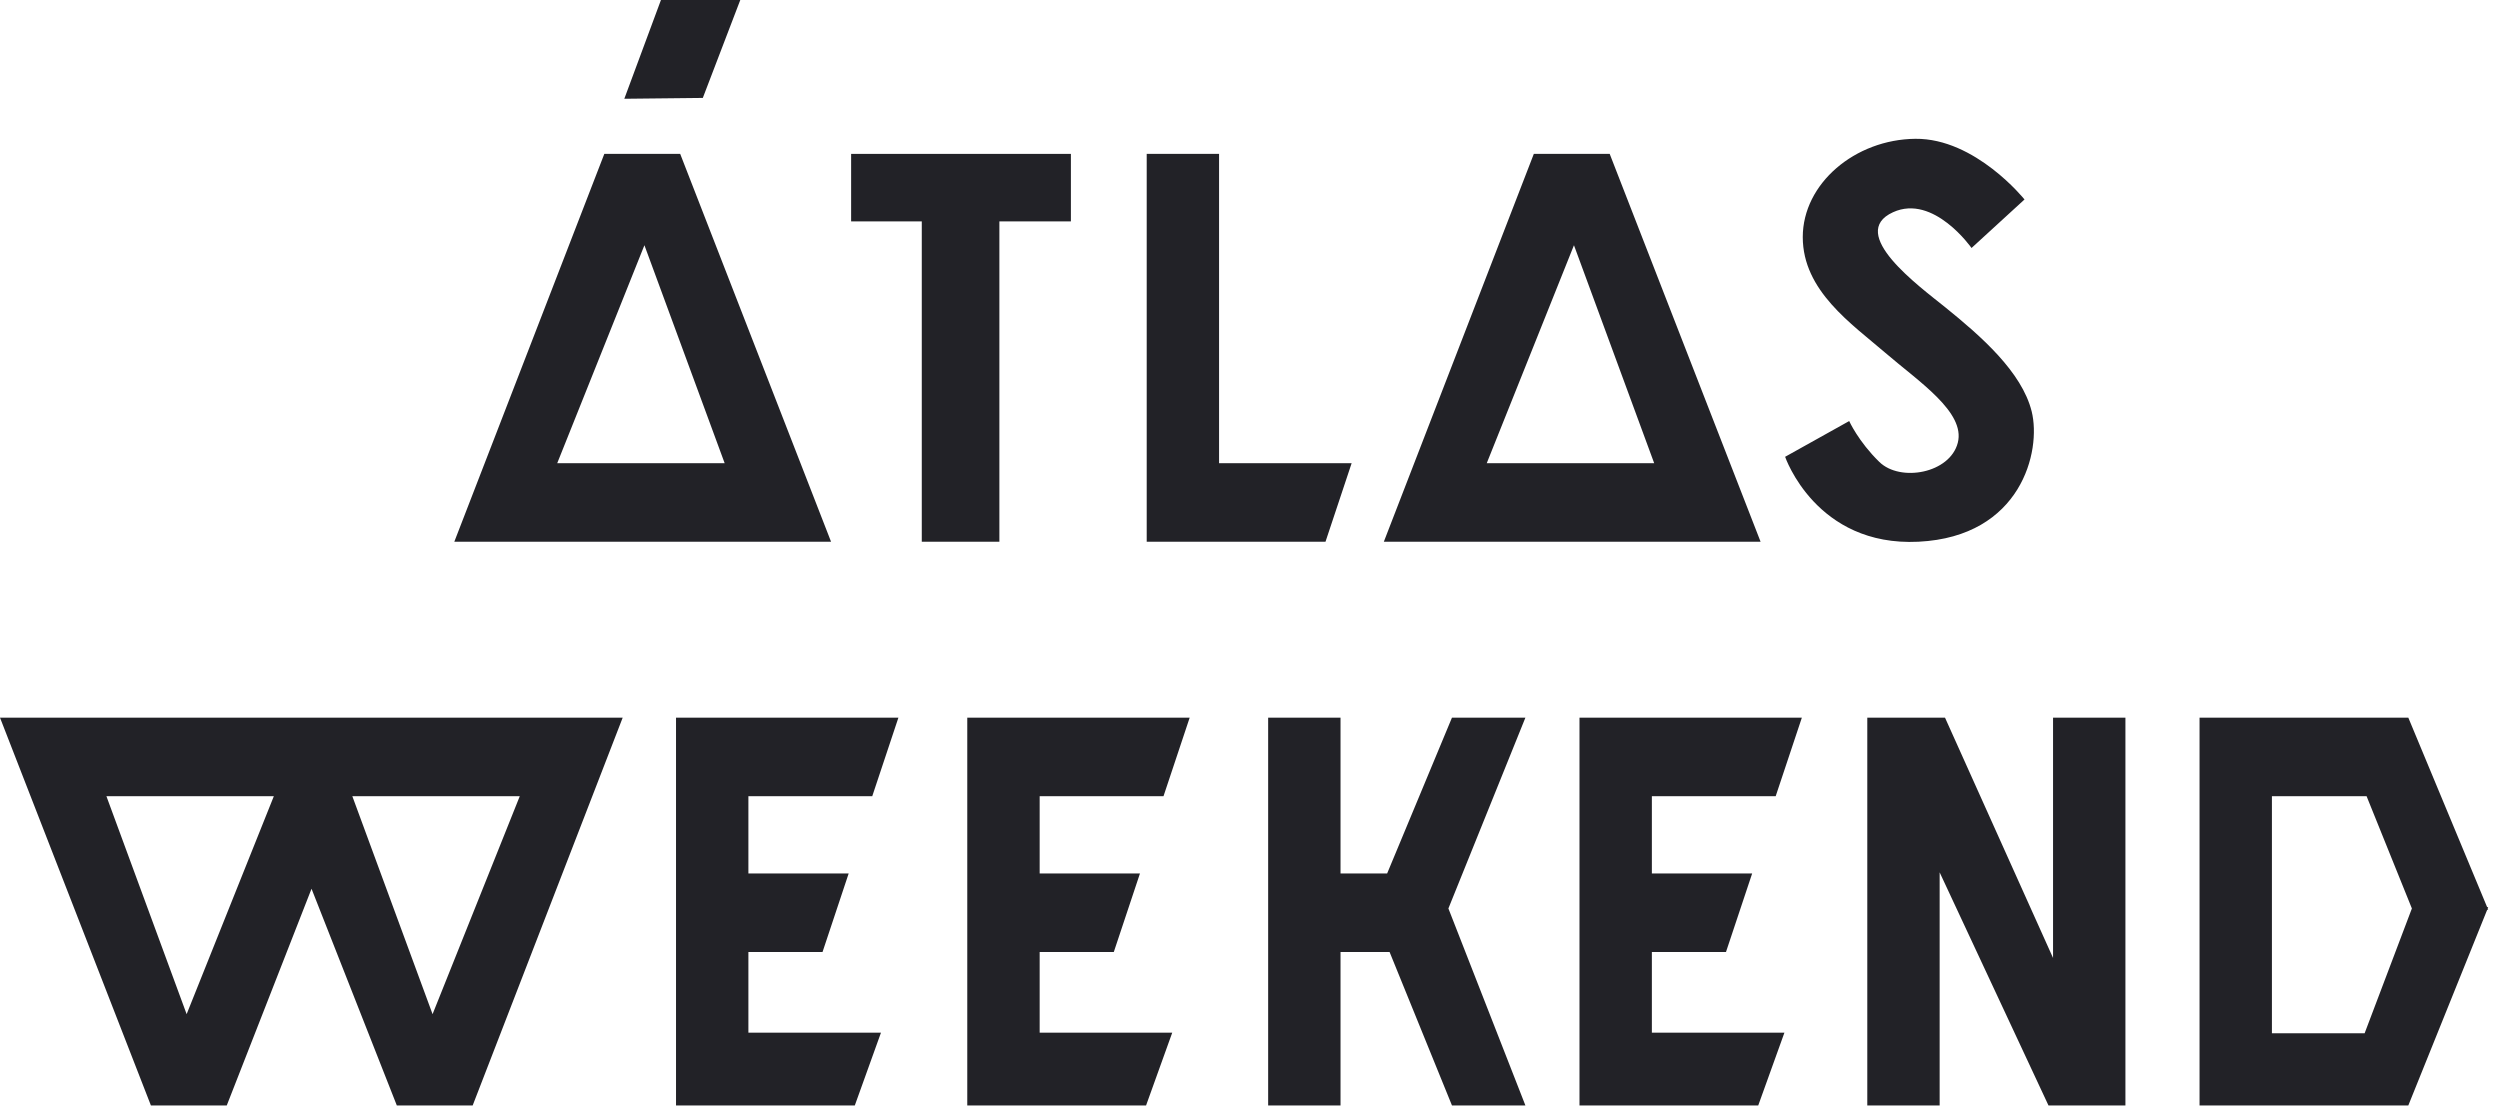
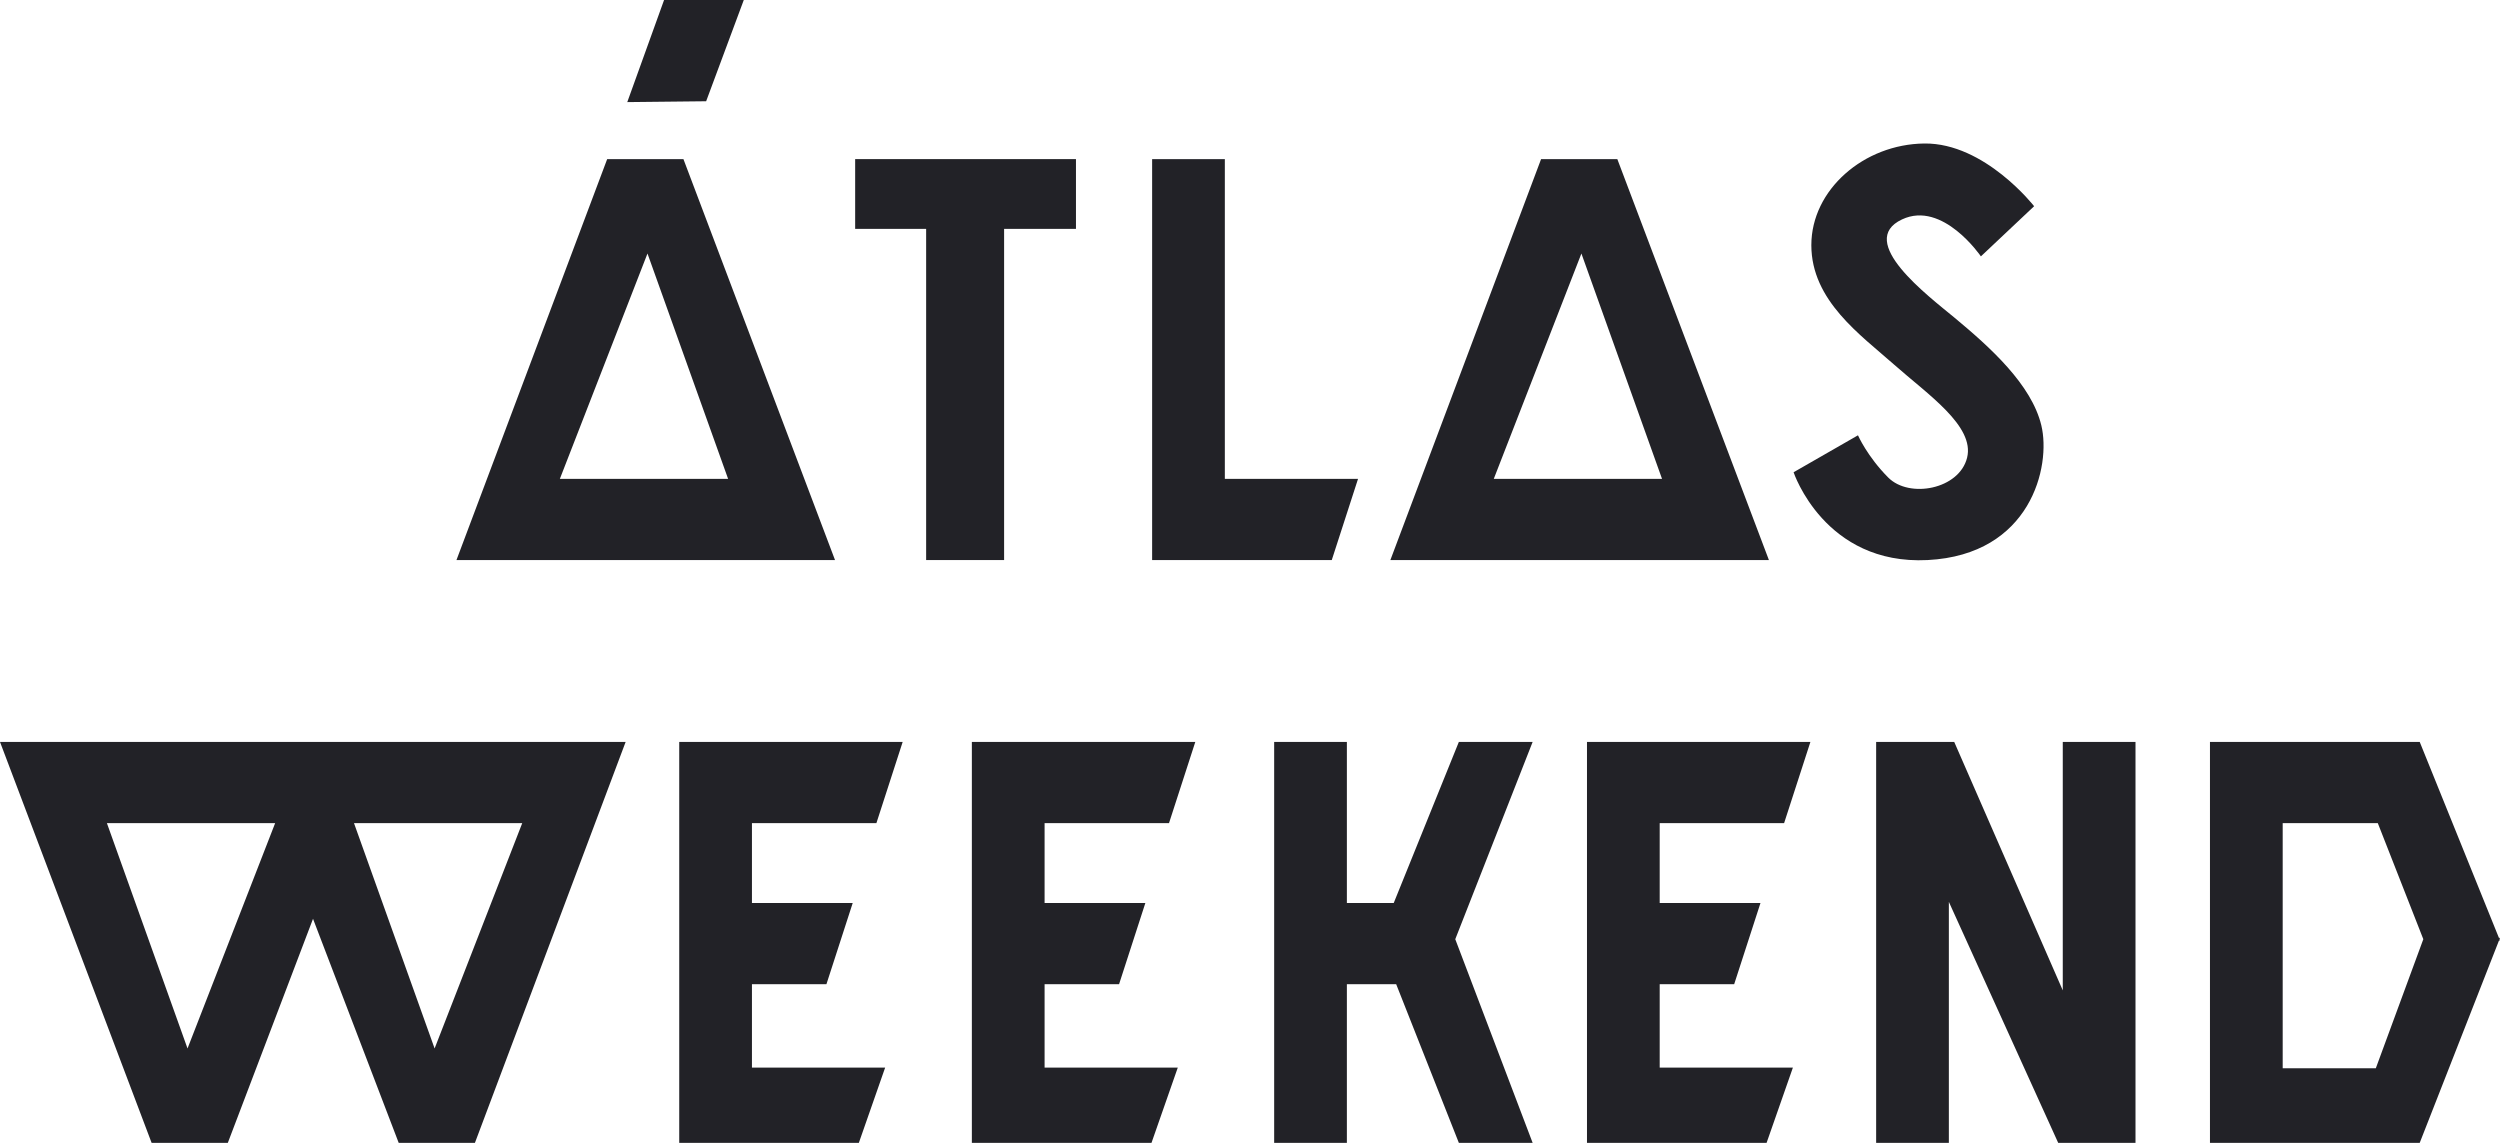
- <svg xmlns="http://www.w3.org/2000/svg" width="142" height="63" viewBox="0 0 142 63" fill="none">
-   <path d="M0 40.762L8.571 62.789H12.88L17.695 50.481L22.539 62.789H26.848L35.369 40.762H0ZM10.601 57.604L6.044 45.224H15.554L10.601 57.604ZM29.523 45.224L24.57 57.604L20.012 45.224H29.523Z" fill="#222227" />
-   <path d="M82.472 40.762L78.79 49.612H76.142V40.762H72.031V62.79H76.142V54.073H78.928L82.472 62.79H86.643L82.269 51.601L86.643 40.762H82.472Z" fill="#222227" />
-   <path d="M141.301 51.601L141.33 51.527H141.27L136.792 40.762H125.082H124.934V62.79H136.792L141.274 51.671H141.33L141.301 51.601ZM129.045 58.691V45.224H134.422L136.995 51.601L134.31 58.691H129.045Z" fill="#222227" />
-   <path d="M49.544 45.224L51.03 40.762H38.398V62.789H48.553L50.039 58.656H42.509V54.073H46.72L48.205 49.612H42.509V45.224H49.544Z" fill="#222227" />
-   <path d="M116.613 54.412L110.476 40.762H110.172H106.17H106.062V62.79H110.172V49.55L116.354 62.79H116.613H120.724V40.762H116.613V54.412Z" fill="#222227" />
-   <path d="M66.087 45.224L67.574 40.762H54.941V62.789H65.097L66.583 58.656H59.053V54.073H63.264L64.75 49.612H59.053V45.224H66.087Z" fill="#222227" />
-   <path d="M100.859 45.224L102.346 40.762H89.715V62.789H99.868L101.355 58.656H93.826V54.073H98.036L99.523 49.612H93.826V45.224H100.859Z" fill="#222227" />
-   <path d="M38.635 8.741H34.325L25.805 30.77H47.204L38.635 8.741ZM36.603 13.929L41.161 26.31H31.65L36.603 13.929Z" fill="#222227" />
-   <path d="M91.431 8.741H87.121L78.602 30.77H100.001L91.431 8.741ZM89.401 13.929L93.958 26.31H84.447L89.401 13.929Z" fill="#222227" />
-   <path d="M35.461 5.61L37.542 0H42.048L39.92 5.562L35.461 5.61Z" fill="#222227" />
-   <path d="M60.827 8.741H48.344V12.575H52.357V30.77H56.765V12.575H60.827V8.741Z" fill="#222227" />
-   <path d="M76.773 26.31H69.243V8.741H65.133V30.771H75.288L76.773 26.31Z" fill="#222227" />
-   <path d="M111.983 14.086L114.992 11.33C114.992 11.33 112.205 7.847 108.788 7.884C105.368 7.92 102.397 10.422 102.397 13.469C102.397 16.516 105.184 18.402 107.079 20.034C108.973 21.667 111.649 23.409 111.203 25.148C110.756 26.889 107.933 27.397 106.745 26.237C105.555 25.076 105.034 23.916 105.034 23.916L101.395 25.946C101.395 25.946 103.14 31.061 108.973 30.77C114.806 30.48 115.957 25.621 115.4 23.372C114.842 21.123 112.508 19.084 110.497 17.459C109.009 16.258 104.889 13.257 107.525 12.054C109.828 11.002 111.983 14.086 111.983 14.086Z" fill="#222227" />
+ <svg xmlns="http://www.w3.org/2000/svg" width="140" height="64" viewBox="0 0 140 64" fill="none">
+   <path d="M0 41.547L8.49 63.999H12.758L17.529 51.453L22.327 63.999H26.596L35.036 41.547H0V41.547ZM10.501 58.714L5.987 46.096H15.408L10.501 58.714ZM29.245 46.096L24.338 58.714L19.824 46.096H29.245Z" fill="#222227" />
+   <path d="M81.696 41.547L78.049 50.568H75.425V41.547H71.353V64H75.425V55.115H78.186L81.696 64H85.828L81.495 52.595L85.828 41.547H81.696Z" fill="#222227" />
+   <path d="M139.971 52.595L140 52.52H139.94L135.504 41.547H123.904H123.758V64H135.504L139.944 52.667H140L139.971 52.595ZM127.831 59.822V46.096H133.157L135.706 52.595L133.046 59.822H127.831Z" fill="#222227" />
+   <path d="M49.078 46.096L50.55 41.547H38.037V63.999H48.096L49.568 59.786H42.109V55.115H46.28L47.752 50.568H42.109V46.096H49.078Z" fill="#222227" />
+   <path d="M115.515 55.461L109.436 41.547H109.136H105.171H105.064V64H109.136V50.505L115.259 64H115.515H119.588V41.547H115.515V55.461Z" fill="#222227" />
+   <path d="M65.464 46.096L66.937 41.547H54.424V63.999H64.484L65.956 59.786H58.497V55.115H62.668L64.14 50.568H58.497V46.096H65.464Z" fill="#222227" />
+   <path d="M99.91 46.096L101.383 41.547H88.871V63.999H98.929L100.402 59.786H92.943V55.115H97.114L98.587 50.568H92.943V46.096H99.91Z" fill="#222227" />
+   <path d="M38.272 8.91H34.002L25.562 31.363H46.761L38.272 8.91ZM36.259 14.197L40.774 26.817H31.352L36.259 14.197Z" fill="#222227" />
+   <path d="M90.57 8.91H86.301L77.861 31.363H99.059L90.57 8.91ZM88.559 14.197L93.074 26.817H83.651L88.559 14.197Z" fill="#222227" />
+   <path d="M35.127 5.718L37.188 0H41.652L39.544 5.67L35.127 5.718Z" fill="#222227" />
+   <path d="M60.254 8.91H47.889V12.817H51.864V31.363H56.23V12.817H60.254V8.91Z" fill="#222227" />
+   <path d="M76.05 26.817H68.591V8.91H64.519V31.363H74.579L76.05 26.817Z" fill="#222227" />
+   <path d="M110.93 14.357L113.911 11.548C113.911 11.548 111.15 7.999 107.765 8.036C104.378 8.072 101.435 10.623 101.435 13.729C101.435 16.834 104.195 18.756 106.072 20.42C107.948 22.084 110.599 23.86 110.157 25.633C109.715 27.407 106.918 27.925 105.741 26.742C104.563 25.559 104.047 24.377 104.047 24.377L100.441 26.446C100.441 26.446 102.17 31.659 107.948 31.363C113.726 31.068 114.867 26.114 114.315 23.822C113.763 21.53 111.451 19.451 109.458 17.795C107.984 16.571 103.903 13.513 106.514 12.287C108.795 11.214 110.93 14.357 110.93 14.357Z" fill="#222227" />
</svg>
